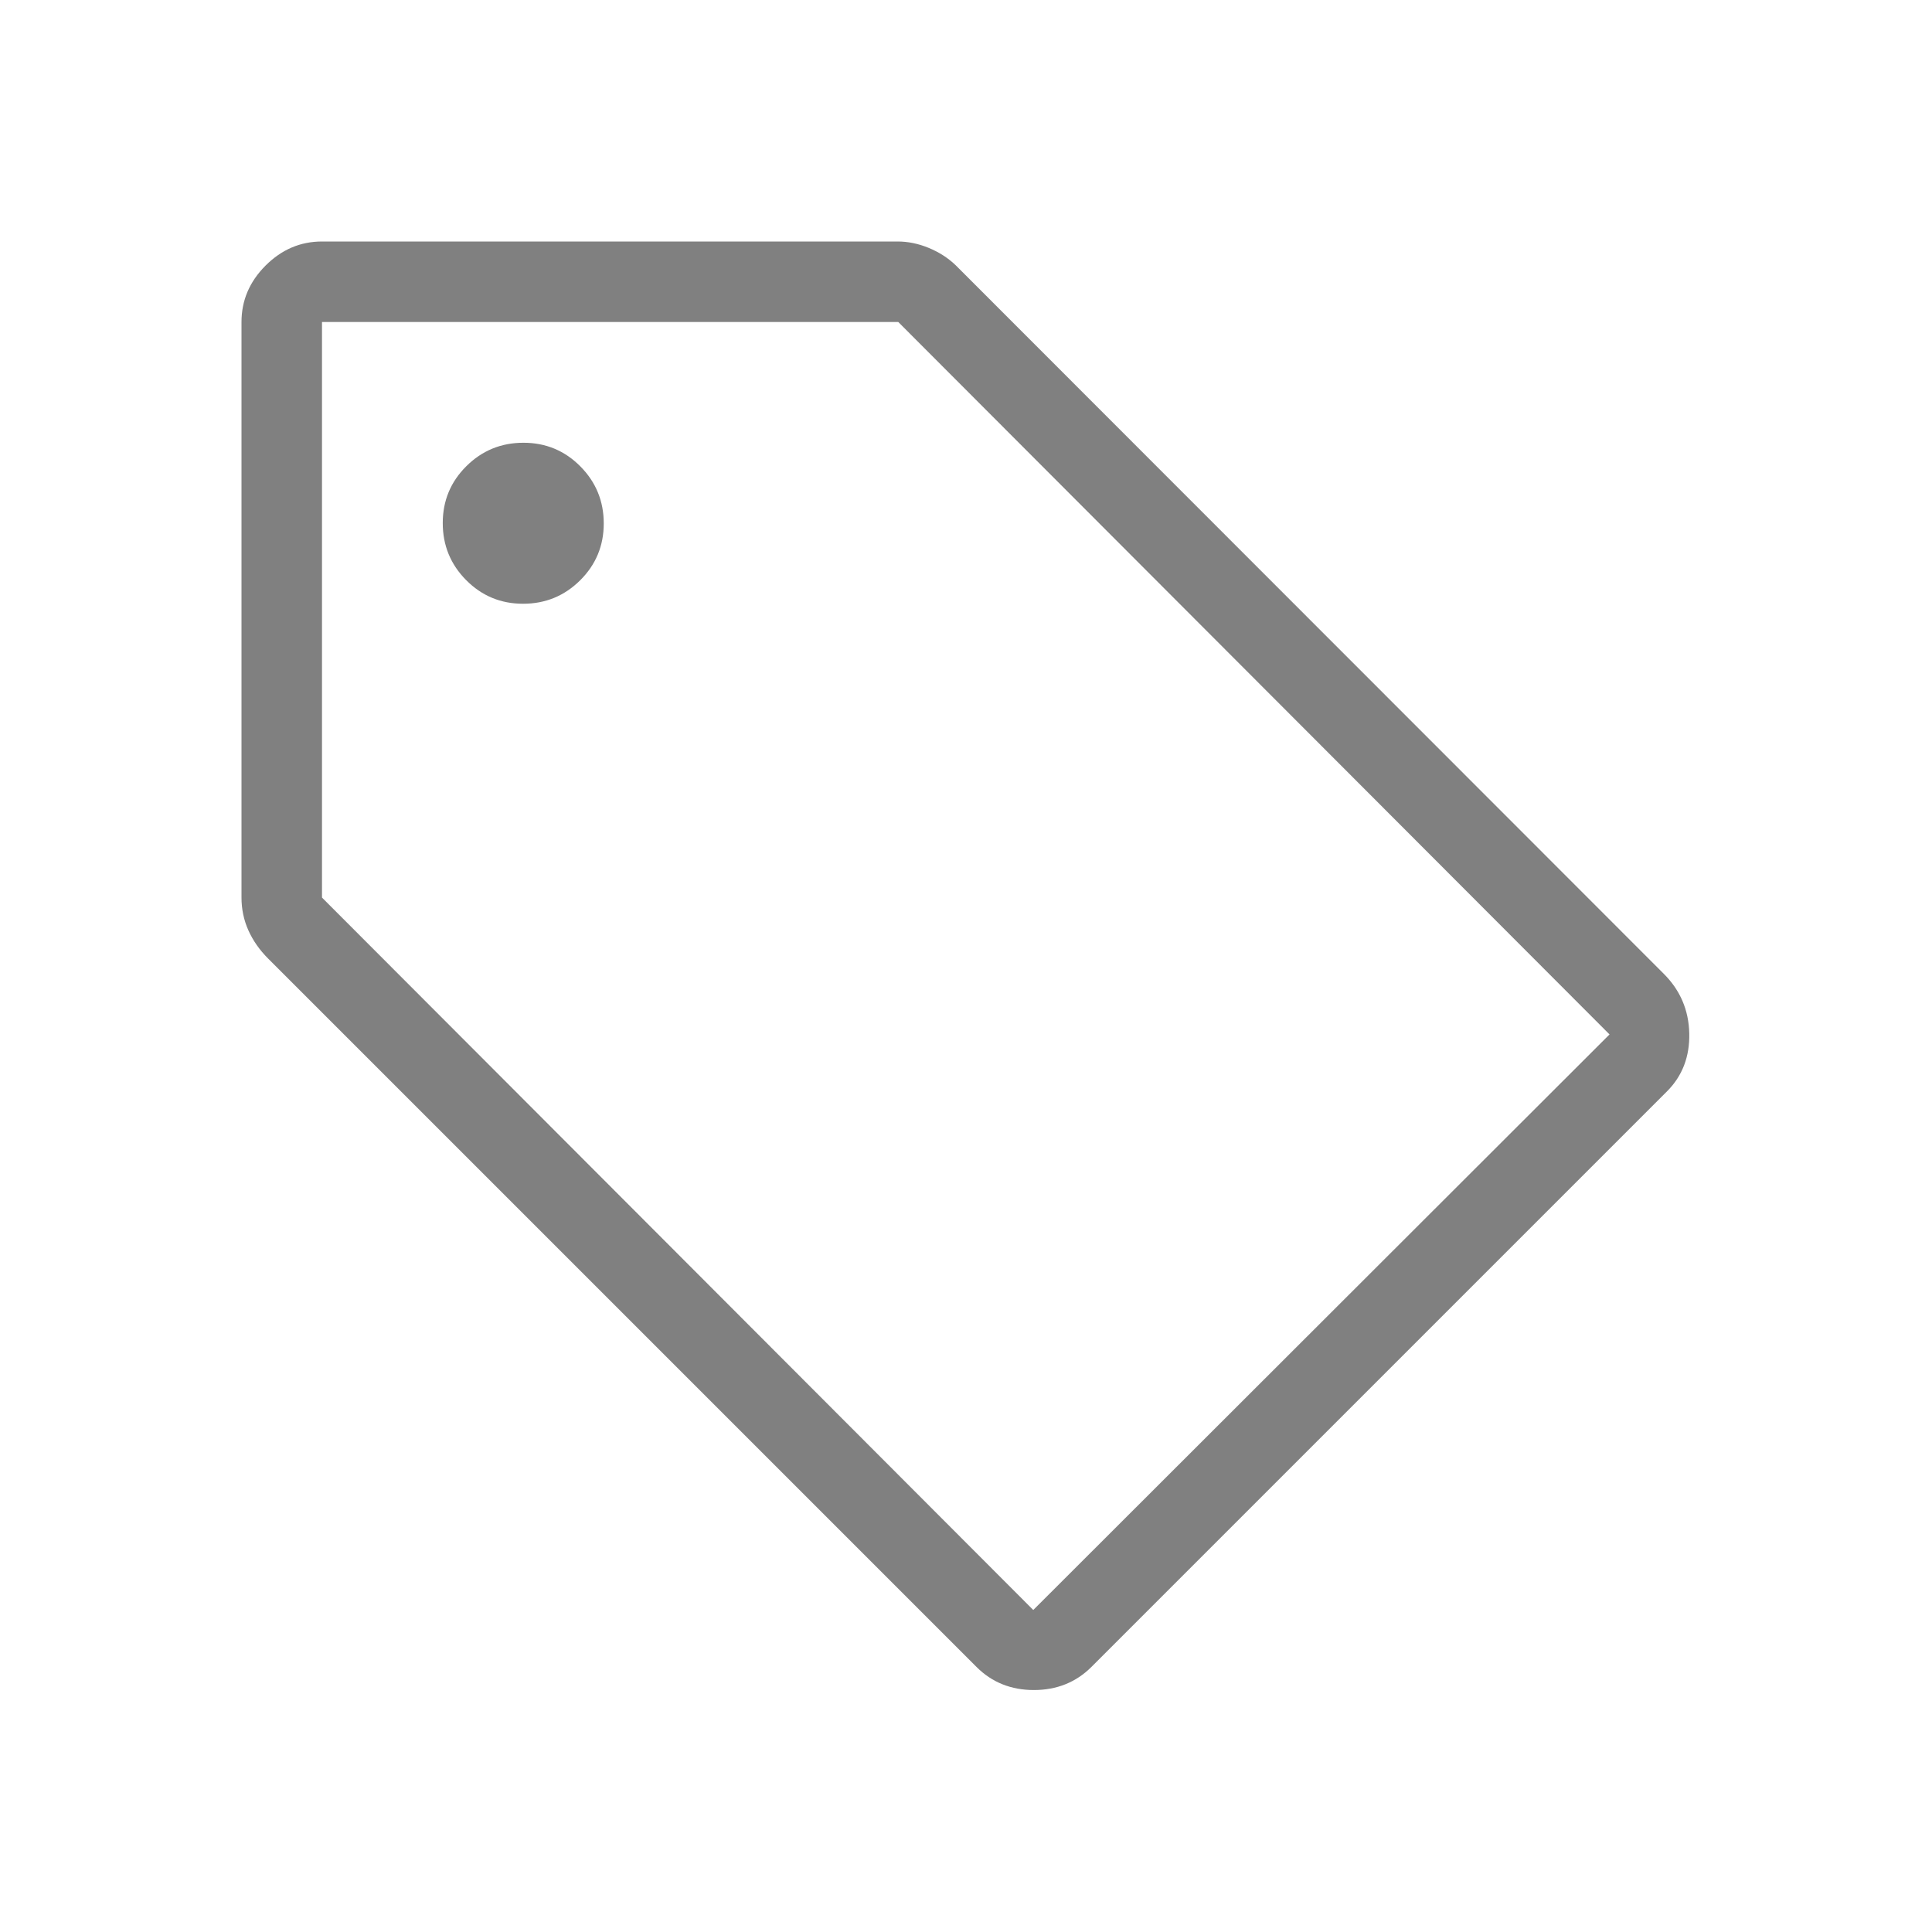
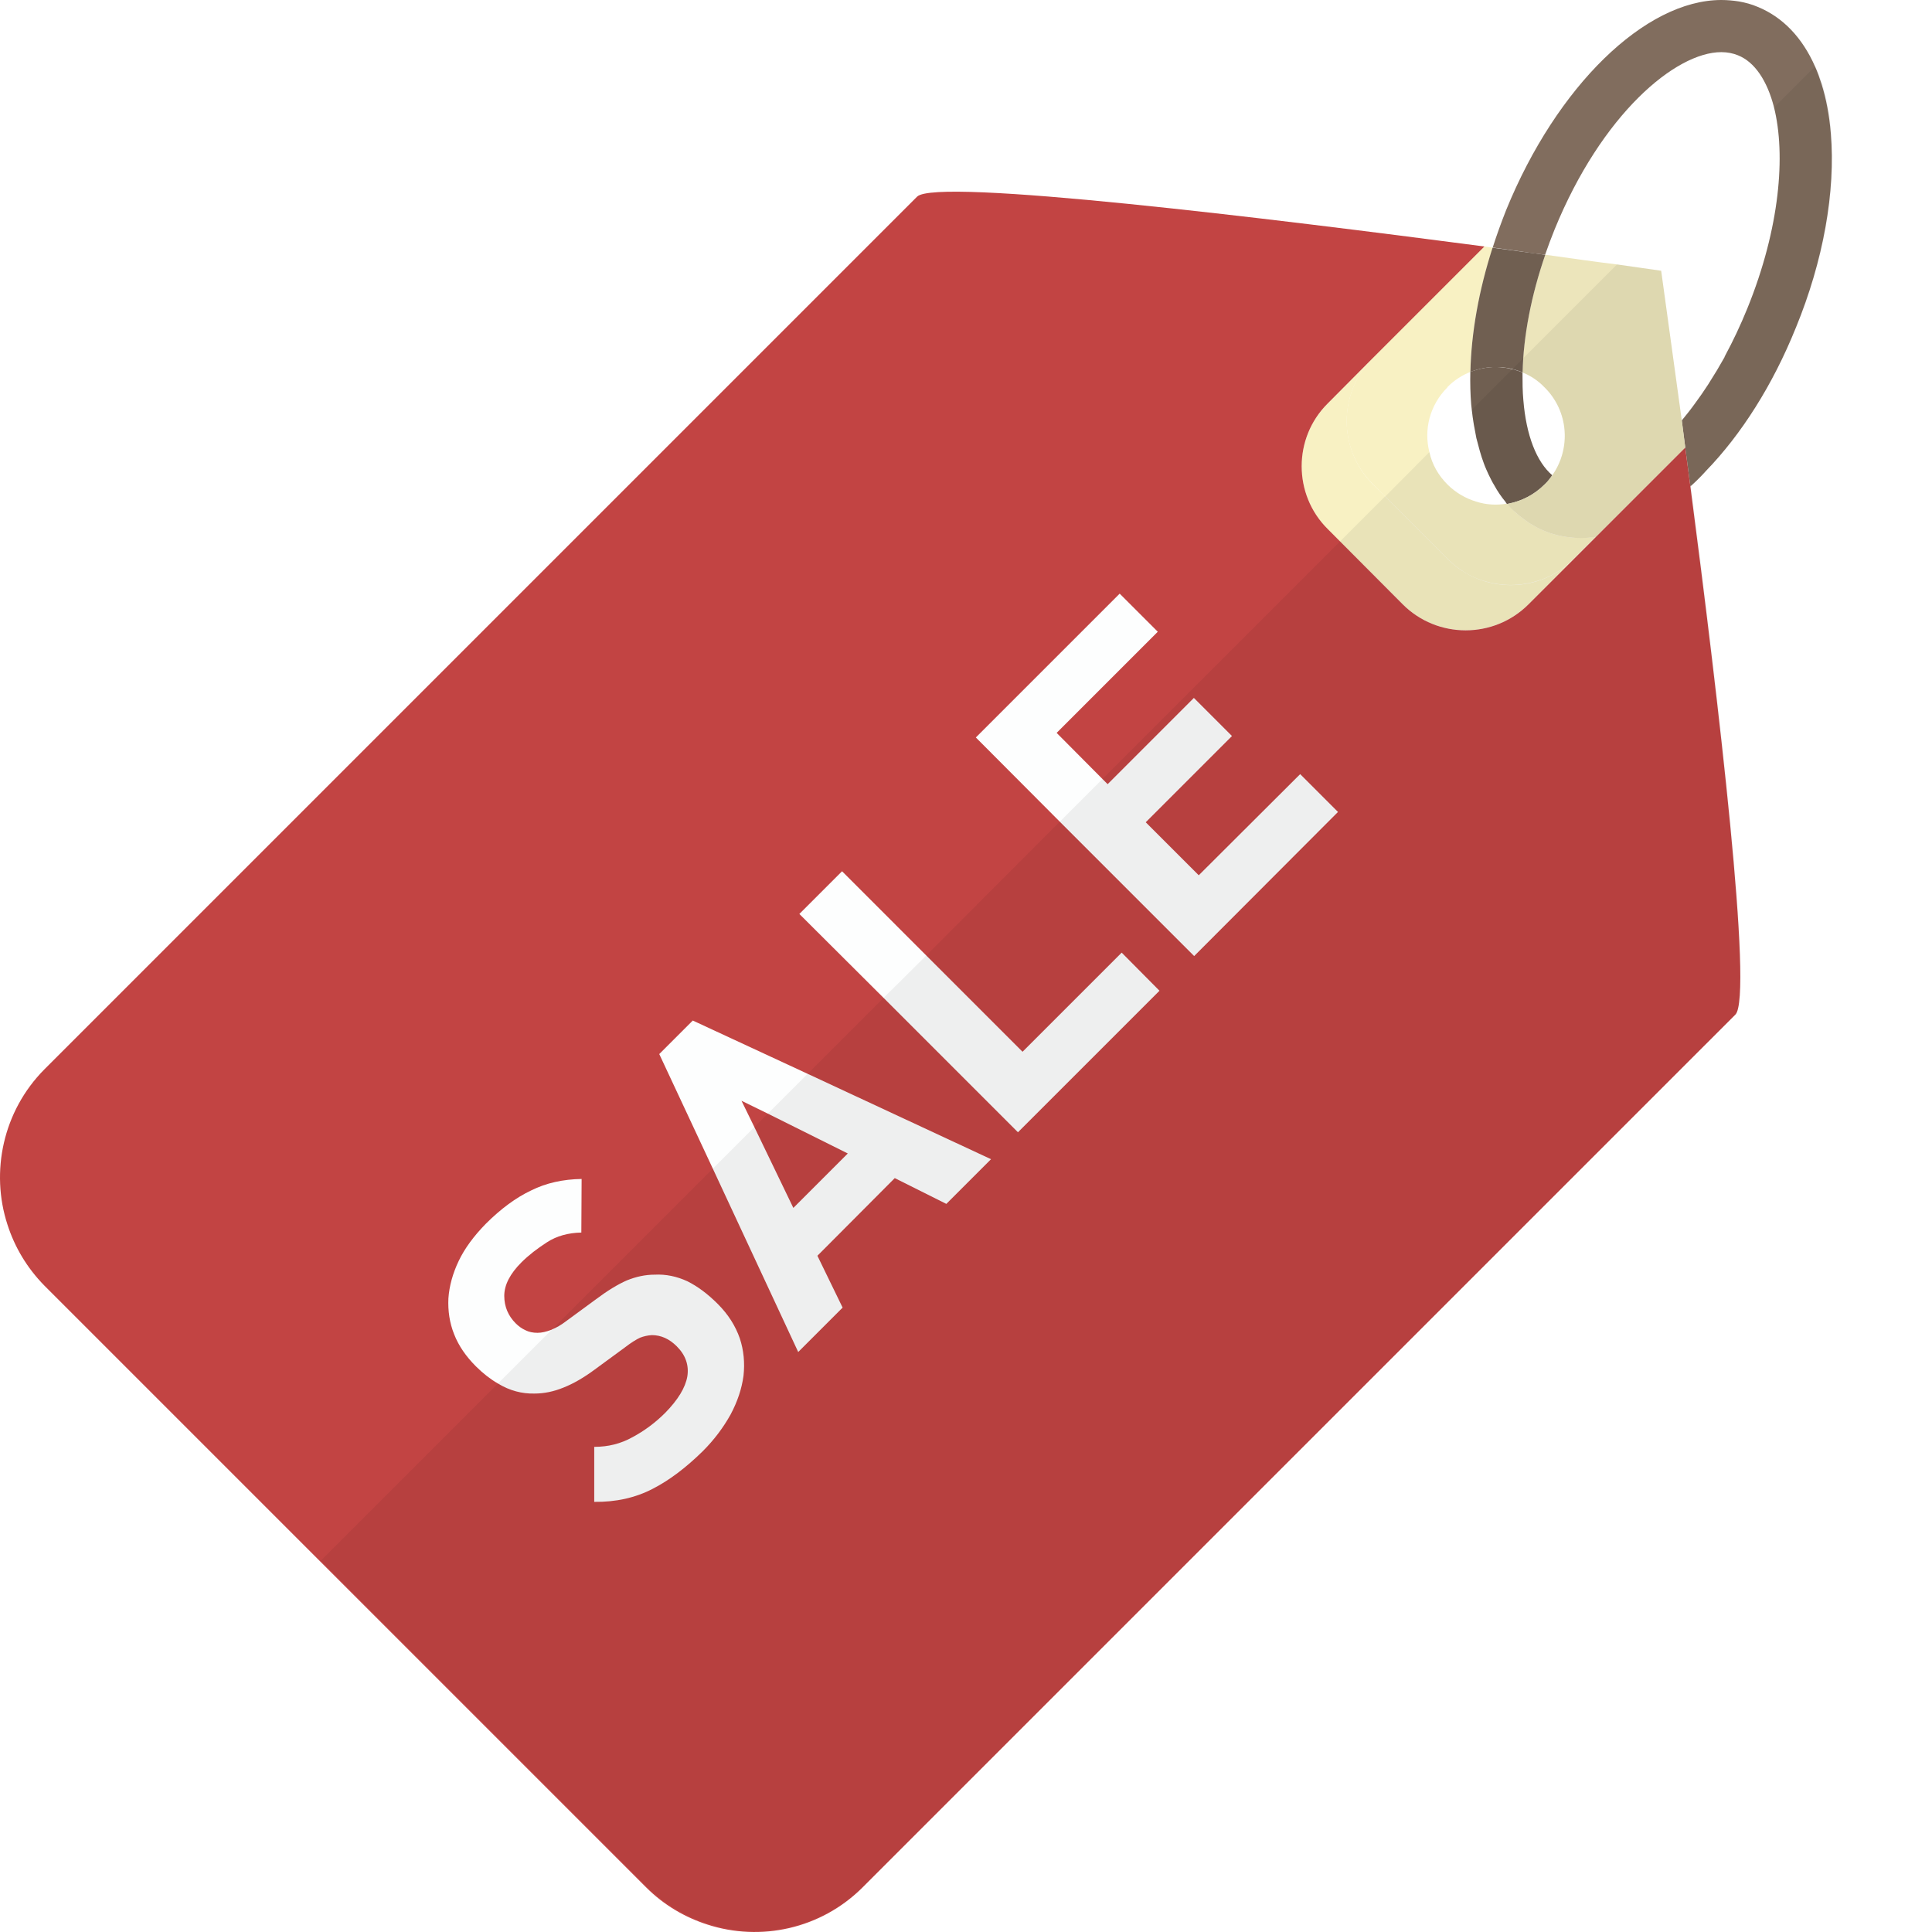
- <svg xmlns="http://www.w3.org/2000/svg" height="24" viewBox="0 -960 960 960" width="24">
-   <path fill="#808080" d="M542.308-131.692q-11.529 11.461-28.573 11.461-17.043 0-28.504-11.461l-352-352q-6.385-6.385-9.808-14.02T120-514v-286q0-16.077 11.961-28.039Q143.923-840 160-840h286q7.769 0 15.452 3.166 7.683 3.167 13.317 8.526l352 352.231Q839-463.846 839.385-446.5q.384 17.346-11.077 28.808l-286 286ZM513.425-160l286.344-286-353.425-354H160v286l353.425 354ZM259.91-660q16.629 0 28.359-11.64Q300-683.281 300-699.909q0-16.63-11.64-28.36Q276.72-740 260.09-740q-16.629 0-28.359 11.64Q220-716.719 220-700.091q0 16.63 11.64 28.36Q243.28-660 259.91-660ZM160-800Z" />
+ <svg xmlns="http://www.w3.org/2000/svg" version="1.1" id="_x34_" viewBox="0 0 512 512" xml:space="preserve">
+   <g>
+     <g>
+       <path style="fill:none;" d="M445.769,111.232c1.139-1.366,2.354-2.884,3.492-4.404c-1.139,1.52-2.278,3.038-3.417,4.404    l-0.076,0.076V111.232z" />
+       <path style="fill:none;" d="M470.141,28.473L428.534,70.08c-5.012-0.608-11.541-1.518-19.058-2.582    c0.759-2.2,1.595-4.403,2.506-6.681c12.452-30.523,32.041-47,44.189-47c1.594,0,3.113,0.304,4.404,0.836    C464.978,16.399,468.319,21.336,470.141,28.473z" />
+       <path style="fill:none;" d="M389.887,107.208c0.076,0.456,0.076,0.912,0.152,1.366l-11.237,11.239    c-1.519-5.923,0.076-12.453,4.783-17.16c0.911-0.912,1.822-1.672,2.885-2.43c0.987-0.684,2.126-1.214,3.189-1.67    C389.583,101.513,389.659,104.399,389.887,107.208z" />
+       <path style="fill:none;" d="M399.378,133.48v0.074c-2.733,0.456-5.543,0.228-8.124-0.606c2.582,0.834,5.391,0.986,8.049,0.532    H399.378z" />
+       <path style="fill:#F8F1C3;" d="M422.915,142.211v0.076h-0.076l-5.847,5.846l-1.594,1.518c-0.684,0.532-1.367,1.064-2.05,1.518    c-0.684,0.456-1.367,0.836-2.05,1.214c-1.367,0.684-2.809,1.292-4.252,1.672c-4.328,1.29-9.035,1.29-13.439,0    c-1.443-0.38-2.885-0.988-4.252-1.672c-0.683-0.378-1.367-0.758-1.974-1.214c-1.291-0.836-2.582-1.898-3.721-3.036l-16.552-16.551    h-0.076l-3.265-3.342c-9.187-9.111-9.187-24.144,0-33.331l29.612-29.611c0.684,0.15,1.443,0.226,2.202,0.302v0.076    c-3.644,11.313-5.694,22.55-5.922,32.877c-1.063,0.456-2.202,0.986-3.189,1.67c-1.063,0.684-1.974,1.442-2.885,2.354v0.076    c-4.707,4.707-6.302,11.237-4.783,17.16c0.683,3.188,2.354,6.149,4.783,8.579c2.202,2.202,4.859,3.72,7.668,4.556    c2.582,0.834,5.391,0.986,8.049,0.532h0.076v0.074h0.076c0.684,0.76,1.367,1.52,2.126,2.202c0.759,0.684,1.519,1.29,2.354,1.898    c0.835,0.608,1.67,1.216,2.581,1.672c0.836,0.53,1.822,0.986,2.734,1.366c0.759,0.302,1.518,0.606,2.354,0.834    c1.518,0.456,3.189,0.76,4.784,0.912c0.835,0,1.67,0.076,2.505,0.076C420.257,142.515,421.548,142.439,422.915,142.211z" />
+       <path style="fill:#F8F1C3;" d="M351.831,140.221l19.92,19.92c9.165,9.165,24.163,9.165,33.328,0l17.889-17.889l0,0l-5.941,5.941    c-9.165,9.165-24.163,9.165-33.328,0l-19.92-19.92c-9.165-9.165-9.165-24.162-0.001-33.327l-11.947,11.947    C342.665,116.058,342.665,131.056,351.831,140.221z" />
+       <path style="fill:#816D5E;" d="M475.912,86.86c-6.15,15.261-14.502,28.321-23.765,37.887c-1.291,1.442-2.657,2.808-4.024,4.024    c-0.076,0.076-0.076,0.076-0.152,0.152c-0.456-3.568-0.911-6.985-1.367-10.327v-0.076c-0.304-2.428-0.608-4.706-0.911-7.061    c0.076-0.076,0.076-0.076,0.076-0.152l0.076-0.076c1.139-1.366,2.278-2.808,3.417-4.404c1.139-1.518,2.278-3.188,3.417-4.934    c0.759-1.214,1.519-2.428,2.354-3.796c0.608-1.062,1.291-2.202,1.974-3.416c0-0.152,0.152-0.304,0.228-0.532    c2.05-3.796,4.024-7.971,5.846-12.451c8.656-21.336,10.174-40.698,7.061-53.225c-1.822-7.137-5.163-12.073-9.567-13.819    c-1.291-0.532-2.809-0.836-4.404-0.836c-12.148,0-31.737,16.477-44.189,47c-0.911,2.278-1.747,4.48-2.506,6.681    c-2.202-0.228-4.404-0.532-6.758-0.91c-2.278-0.304-4.707-0.684-7.137-0.988c1.063-3.34,2.278-6.681,3.569-9.945    C412.513,22.854,435.974,0,456.171,0c1.594,0,3.189,0.152,4.632,0.378c1.746,0.304,3.417,0.76,5.011,1.444    c6.682,2.734,11.845,8.199,15.185,15.792c0.683,1.52,1.215,3.038,1.747,4.708c1.215,3.872,2.05,8.277,2.43,12.983    C486.466,50.795,483.201,69.094,475.912,86.86z" />
+       <path style="fill:#705F51;" d="M411.374,125.961c-0.607,0.836-1.215,1.672-2.05,2.43c-2.733,2.734-6.074,4.404-9.566,5.088    c-0.076,0-0.228,0.074-0.304,0.074h-0.076l-0.076-0.074c-0.152-0.152-0.228-0.304-0.304-0.456c-1.139-1.368-2.126-2.81-3.037-4.48    c-0.531-0.836-0.987-1.822-1.443-2.734c-0.456-0.986-0.911-1.972-1.291-3.036c-0.379-1.062-0.759-2.126-1.063-3.264    c-0.304-1.062-0.608-2.202-0.912-3.416c-0.228-1.216-0.456-2.43-0.683-3.644c-0.228-1.292-0.38-2.582-0.532-3.874    c-0.076-0.454-0.076-0.91-0.152-1.366c-0.228-2.808-0.303-5.695-0.228-8.655c2.202-0.836,4.479-1.29,6.758-1.29    c0.683,0,1.443,0.074,2.126,0.152c0.76,0.074,1.443,0.226,2.202,0.454c0.38,0,0.684,0.076,0.987,0.228    c0.607,0.152,1.139,0.38,1.747,0.608c0,2.506,0,5.01,0.228,7.365C404.465,115.408,407.198,122.393,411.374,125.961z" />
+       <path style="fill:#ECE5BB;" d="M446.604,118.521v0.076l-23.613,23.614v0.076h-0.152c-1.291,0.152-2.657,0.304-3.948,0.304    c-0.835,0-1.67-0.076-2.505-0.152c-1.595-0.152-3.265-0.456-4.784-0.912c-0.835-0.228-1.595-0.532-2.354-0.834    c-0.911-0.38-1.898-0.836-2.734-1.366c-0.911-0.456-1.746-1.064-2.581-1.672c-0.835-0.608-1.595-1.214-2.354-1.898    c-0.835-0.682-1.519-1.442-2.202-2.202h0.076c0.076,0,0.228-0.074,0.304-0.074c3.492-0.684,6.833-2.354,9.566-5.088    c0.835-0.758,1.443-1.594,2.05-2.43c5.012-7.137,4.328-17.006-2.05-23.308c-1.67-1.746-3.72-3.114-5.846-3.948    c0-1.216,0.076-2.43,0.152-3.72c0.608-8.657,2.582-17.995,5.847-27.486c7.517,1.064,14.046,1.974,19.058,2.582    c7.365,1.062,11.693,1.67,11.693,1.67s2.278,16.399,5.467,39.71C445.997,113.814,446.3,116.092,446.604,118.521z" />
+       <path style="fill:#705F51;" d="M403.501,98.688c0.222-9.668,2.283-20.367,6.005-31.164c-4.34-0.588-9.019-1.218-13.962-1.875    c-3.645,11.318-5.651,22.578-5.875,32.929C394.103,96.804,399.09,96.842,403.501,98.688z" />
+       <path style="fill:#C24443;" d="M459.891,268.883L228.618,500.156c-11.085,11.085-27.106,14.425-41.152,9.869    c-5.923-1.898-11.541-5.163-16.248-9.869L11.771,340.709c-4.631-4.708-7.896-10.251-9.794-16.173    c-4.556-13.971-1.215-30.067,9.794-41.152L243.044,52.111c5.087-5.088,93.618,5.771,150.335,13.211l-29.612,29.611l-11.92,11.997    c-9.187,9.111-9.187,24.144,0,33.255l19.893,19.97c9.187,9.187,24.145,9.187,33.331,0l17.919-17.92l23.613-23.612    c0.456,3.34,0.911,6.757,1.367,10.325C455.336,185.437,464.675,264.098,459.891,268.883z" />
+       <rect x="418.07" y="130.429" transform="matrix(0.7071 -0.7071 0.7071 0.7071 35.12 345.6456)" style="fill:#C24443;" width="33.44" height="0" />
+       <g>
+         <path style="fill:#FDFEFE;" d="M196.046,354.654c-1.139-3.264-3.037-6.302-5.846-9.111c-2.657-2.658-5.315-4.632-8.048-5.999     c-2.809-1.292-5.695-1.898-8.656-1.746c-2.505,0-4.935,0.532-7.365,1.518c-2.43,1.064-5.163,2.732-8.2,5.012l-7.972,5.845     c-1.291,0.988-2.506,1.67-3.644,2.126c-0.076,0.076-0.228,0.152-0.304,0.152c-1.215,0.456-2.43,0.76-3.568,0.76     c-1.215,0-2.278-0.228-3.189-0.684c-0.987-0.456-1.823-1.062-2.582-1.822c-1.974-1.974-3.037-4.404-3.037-7.289     c0-2.884,1.519-5.847,4.556-8.883c1.898-1.898,4.176-3.644,6.758-5.316c2.581-1.67,5.618-2.504,9.111-2.58l0.076-14.199     c-4.935,0.076-9.415,1.064-13.363,3.036c-4.024,1.898-8.048,4.86-12.072,8.885c-3.113,3.188-5.543,6.453-7.137,9.795     c-1.595,3.34-2.506,6.681-2.733,9.945c-0.152,3.266,0.304,6.454,1.518,9.491c1.215,3.114,3.189,5.924,5.771,8.505     c1.898,1.898,3.872,3.416,5.847,4.556c3.113,1.898,6.378,2.732,9.643,2.656c2.581,0,5.163-0.532,7.744-1.594     c2.506-0.988,5.315-2.582,8.276-4.784l7.972-5.845c1.67-1.292,3.037-2.126,4.024-2.582c0.987-0.38,1.974-0.608,3.113-0.682     c2.43,0,4.631,0.986,6.606,2.96c2.354,2.352,3.265,5.01,2.809,7.973c-0.532,3.036-2.506,6.225-5.847,9.643     c-2.657,2.656-5.542,4.783-8.655,6.453c-3.113,1.746-6.454,2.582-10.174,2.582v14.577c5.695,0.076,10.857-1.062,15.413-3.416     c4.479-2.278,8.959-5.695,13.363-10.023c3.037-3.036,5.467-6.302,7.365-9.719c1.822-3.416,2.961-6.833,3.417-10.249     C197.412,361.182,197.109,357.842,196.046,354.654z" />
+         <path style="fill:#FDFEFE;" d="M214.04,284.574l-30.447-14.123l-8.883,8.885l14.198,30.371l22.626,48.592l11.769-11.769     l-6.682-13.741l20.5-20.578l13.667,6.834l11.845-11.845L214.04,284.574z M210.244,320.107l-10.326-21.412l-3.417-6.985     l6.985,3.416l21.184,10.555L210.244,320.107z" />
+         <path style="fill:#FDFEFE;" d="M297.256,252.457l-26.271,26.27l-47.834-47.834l-11.313,11.313l22.322,22.248l35.609,35.609     l37.508-37.507L297.256,252.457z" />
+         <path style="fill:#FDFEFE;" d="M344.559,205.154l-26.878,26.801l-14.047-14.045l22.854-22.854l-10.098-10.099l-22.854,22.854     l-1.367-1.366l-12.148-12.223l26.802-26.804l-10.098-10.097l-38.115,38.115l22.246,22.322l35.61,35.609l38.115-38.191     L344.559,205.154z" />
+       </g>
+     </g>
+     <path style="opacity:0.06;fill:#040000;" d="M423.143,141.983l-0.152,0.228l23.613-23.614L423.143,141.983z M422.915,142.211v0.076   h0.076v-0.076H422.915z M422.839,142.287l-5.847,5.846v0.076l5.923-5.923H422.839z M422.839,142.287l-5.847,5.846v0.076   l5.923-5.923H422.839z M485.327,35.077c-0.38-4.707-1.215-9.111-2.43-12.983c-0.532-1.67-1.215-3.036-1.822-4.555l-10.934,10.933   c3.113,12.527,1.595,31.889-7.061,53.225c-1.822,4.48-3.796,8.655-5.846,12.451c-0.076,0.228-0.228,0.38-0.228,0.532   c-0.684,1.214-1.367,2.354-1.974,3.416c-0.835,1.368-1.595,2.582-2.354,3.796c-1.139,1.746-2.278,3.34-3.417,4.934   c-0.531,0.76-1.139,1.52-1.746,2.278c-0.532,0.684-1.063,1.444-1.671,2.126c0.152,0.836,0.228,1.67,0.304,2.582   c-0.152-0.836-0.304-1.67-0.379-2.506c0,0.076,0,0.076-0.076,0.152c-3.189-23.31-5.467-39.71-5.467-39.71s-4.328-0.608-11.693-1.67   l-38.495,38.494c0.152,1.292,0.304,2.582,0.532,3.874c0.228,1.214,0.456,2.428,0.683,3.644c0.304,1.214,0.608,2.354,0.912,3.416   c0.303,1.138,0.683,2.202,1.063,3.264c0.38,1.064,0.836,2.05,1.291,3.036c0.456,0.912,0.911,1.898,1.443,2.734   c0.911,1.67,1.898,3.112,3.037,4.48c0.076,0.152,0.152,0.304,0.304,0.456c-2.658,0.454-5.467,0.302-8.049-0.532   c-2.809-0.836-5.466-2.354-7.668-4.556c-2.43-2.43-4.1-5.391-4.783-8.579l-11.693,11.769h-0.076l-11.921,11.919l-62.944,62.944   l-11.313,11.313l-35.382,35.459l-11.313,11.237l-20.121,20.12l-10.554,10.553l-3.568,3.568l-11.009,11.011L146.314,352.3   l-14.35,14.351l-46.923,46.922l86.329,86.328c4.707,4.708,10.326,7.973,16.248,9.871c14.046,4.556,30.067,1.214,41.152-9.871   l231.121-231.045l0.152-0.228c0.152-0.152,0.38-0.53,0.456-0.91c0.076-0.304,0.152-0.608,0.228-0.988   c0.076-0.456,0.152-0.986,0.228-1.518c2.05-16.476-6.226-85.57-12.832-136.44v-0.076c0.683-0.608,1.367-1.214,2.05-1.898   c0.684-0.608,1.291-1.366,1.974-2.05c9.263-9.567,17.615-22.626,23.765-37.887c0.076-0.076,0.152-0.152,0.152-0.228   C483.353,68.864,486.618,50.567,485.327,35.077z M409.324,102.653c6.378,6.303,7.062,16.172,2.05,23.308   c-4.176-3.568-6.909-10.553-7.669-19.892c-0.228-2.354-0.228-4.859-0.228-7.365C405.604,99.539,407.654,100.907,409.324,102.653z    M416.158,149.044l-10.934,10.859l10.022-10.099l0.152-0.152l1.594-1.518l0.152-0.228l5.695-5.618l-5.847,5.846v0.076   L416.158,149.044z M422.839,142.287l-5.847,5.846v0.076l5.923-5.923H422.839z M422.915,142.211v0.076h0.076v-0.076H422.915z" />
+   </g>
</svg>
